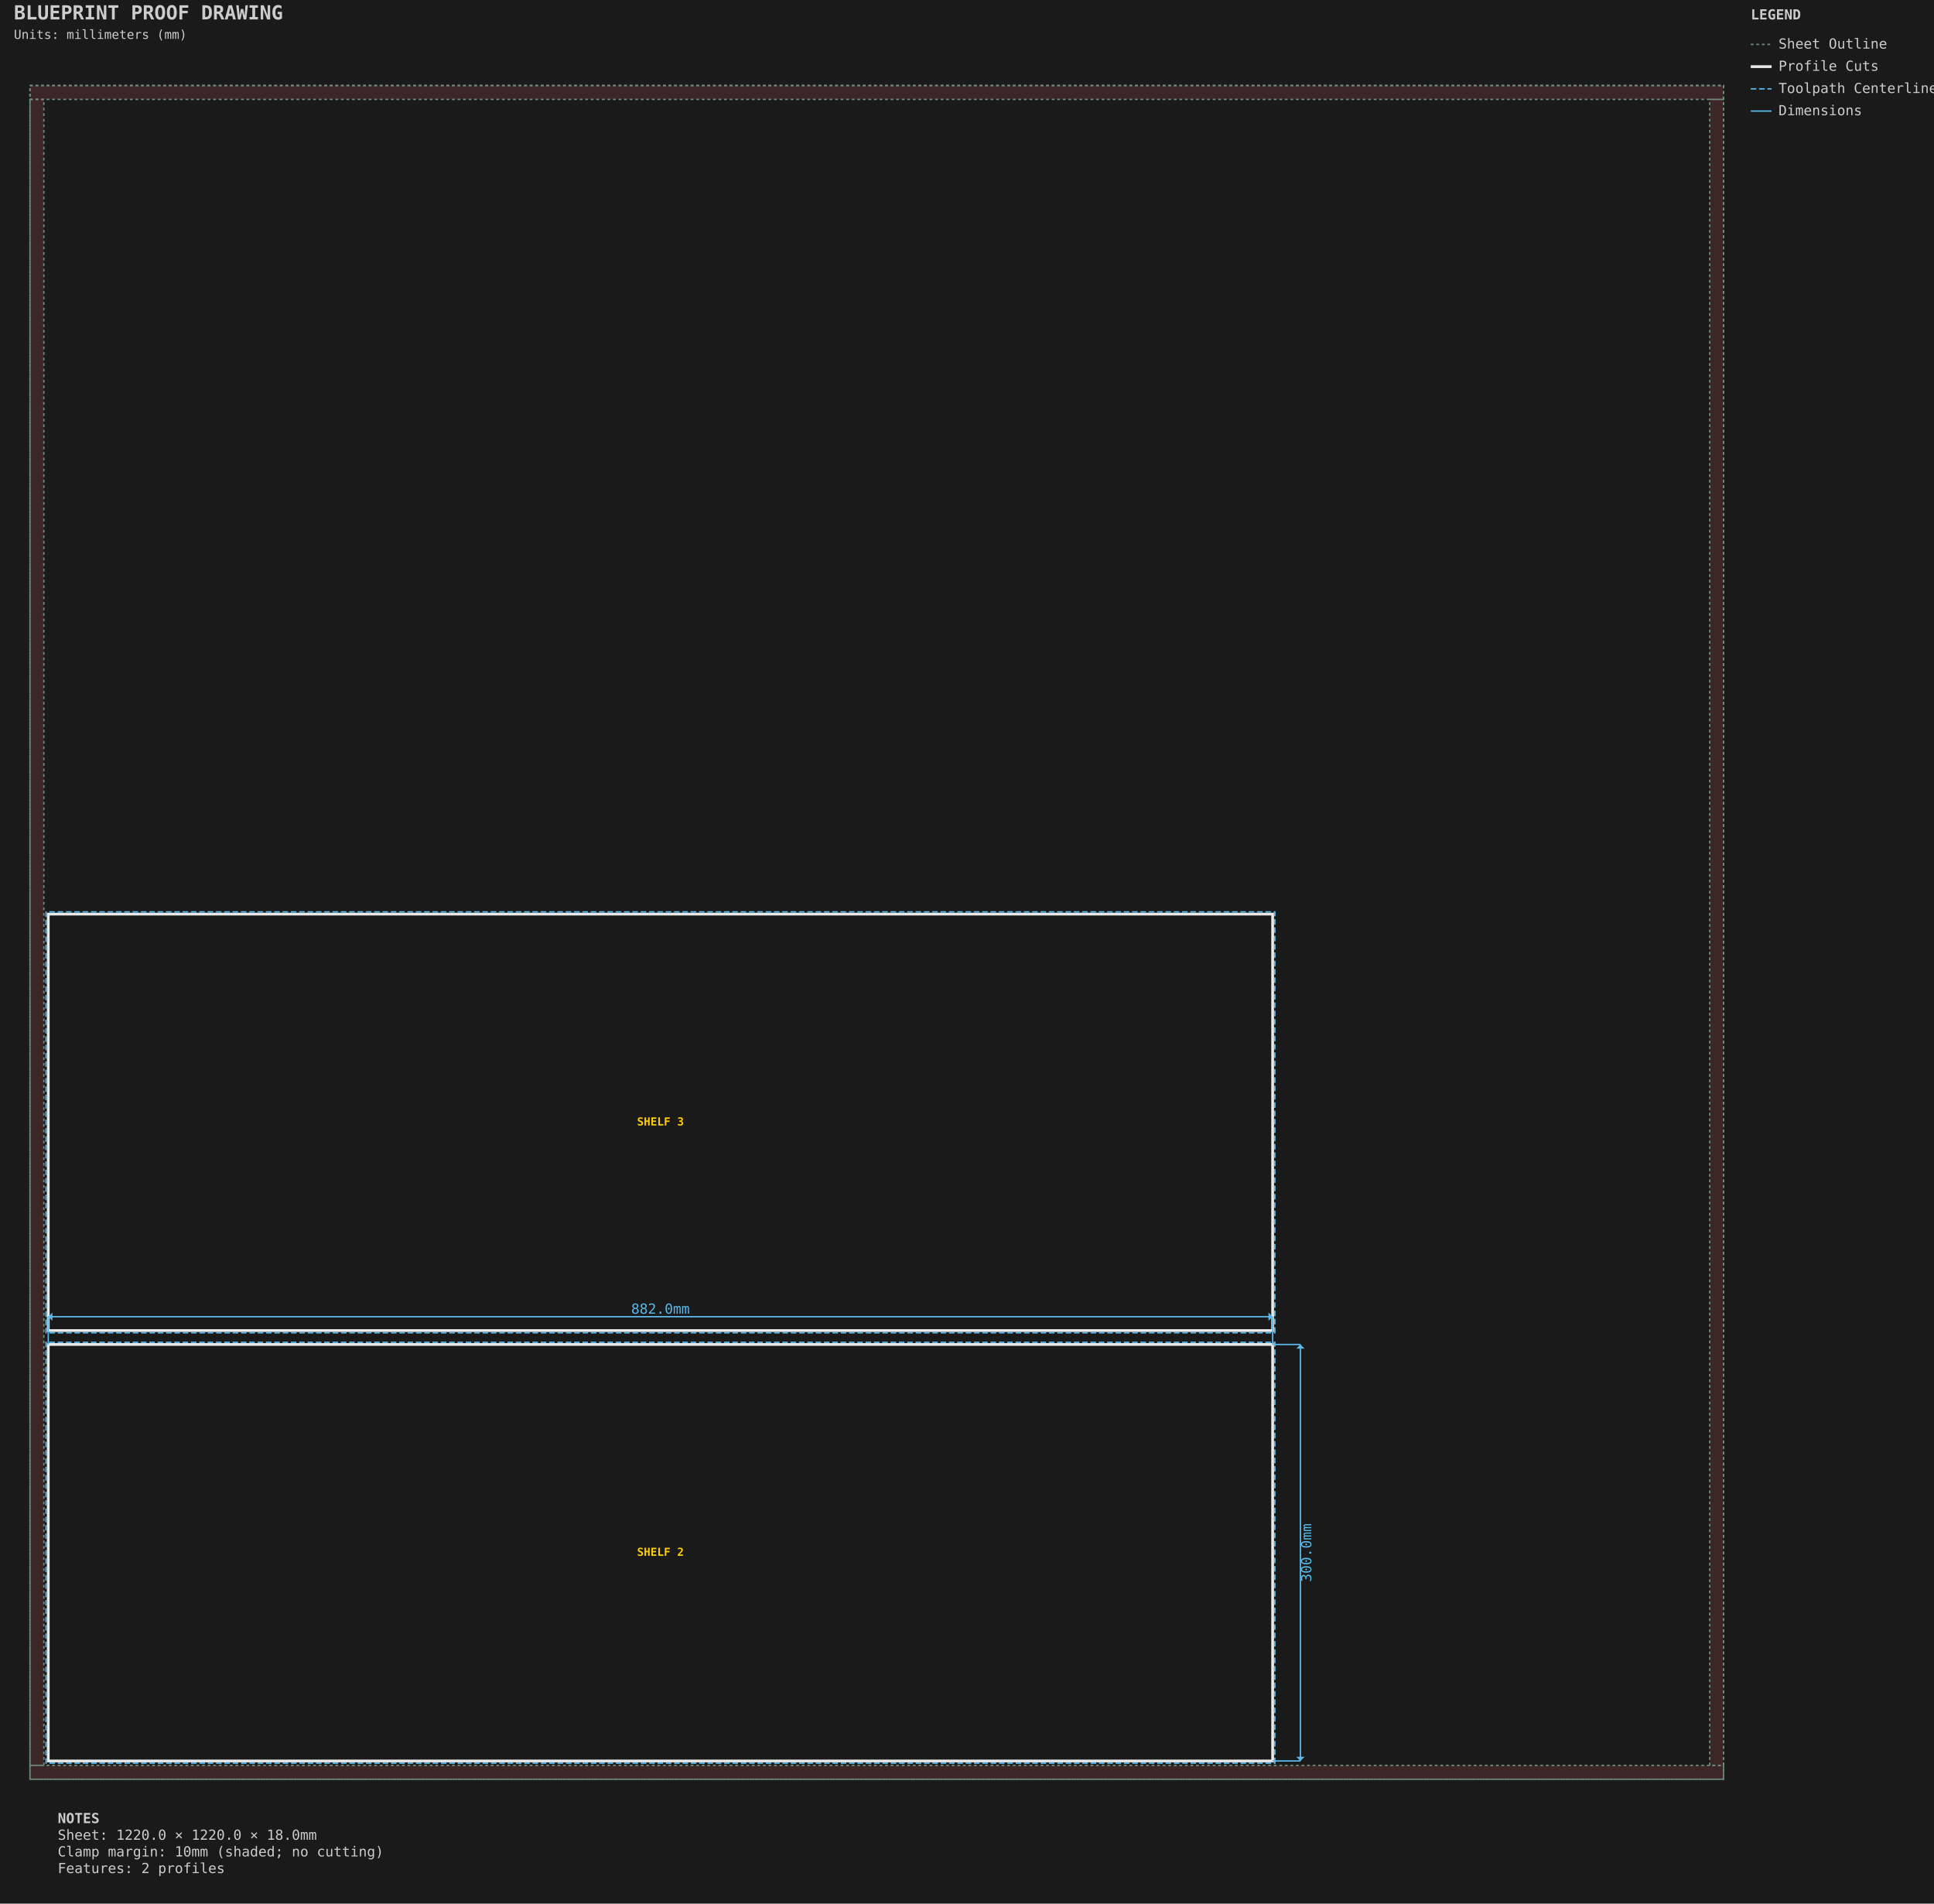
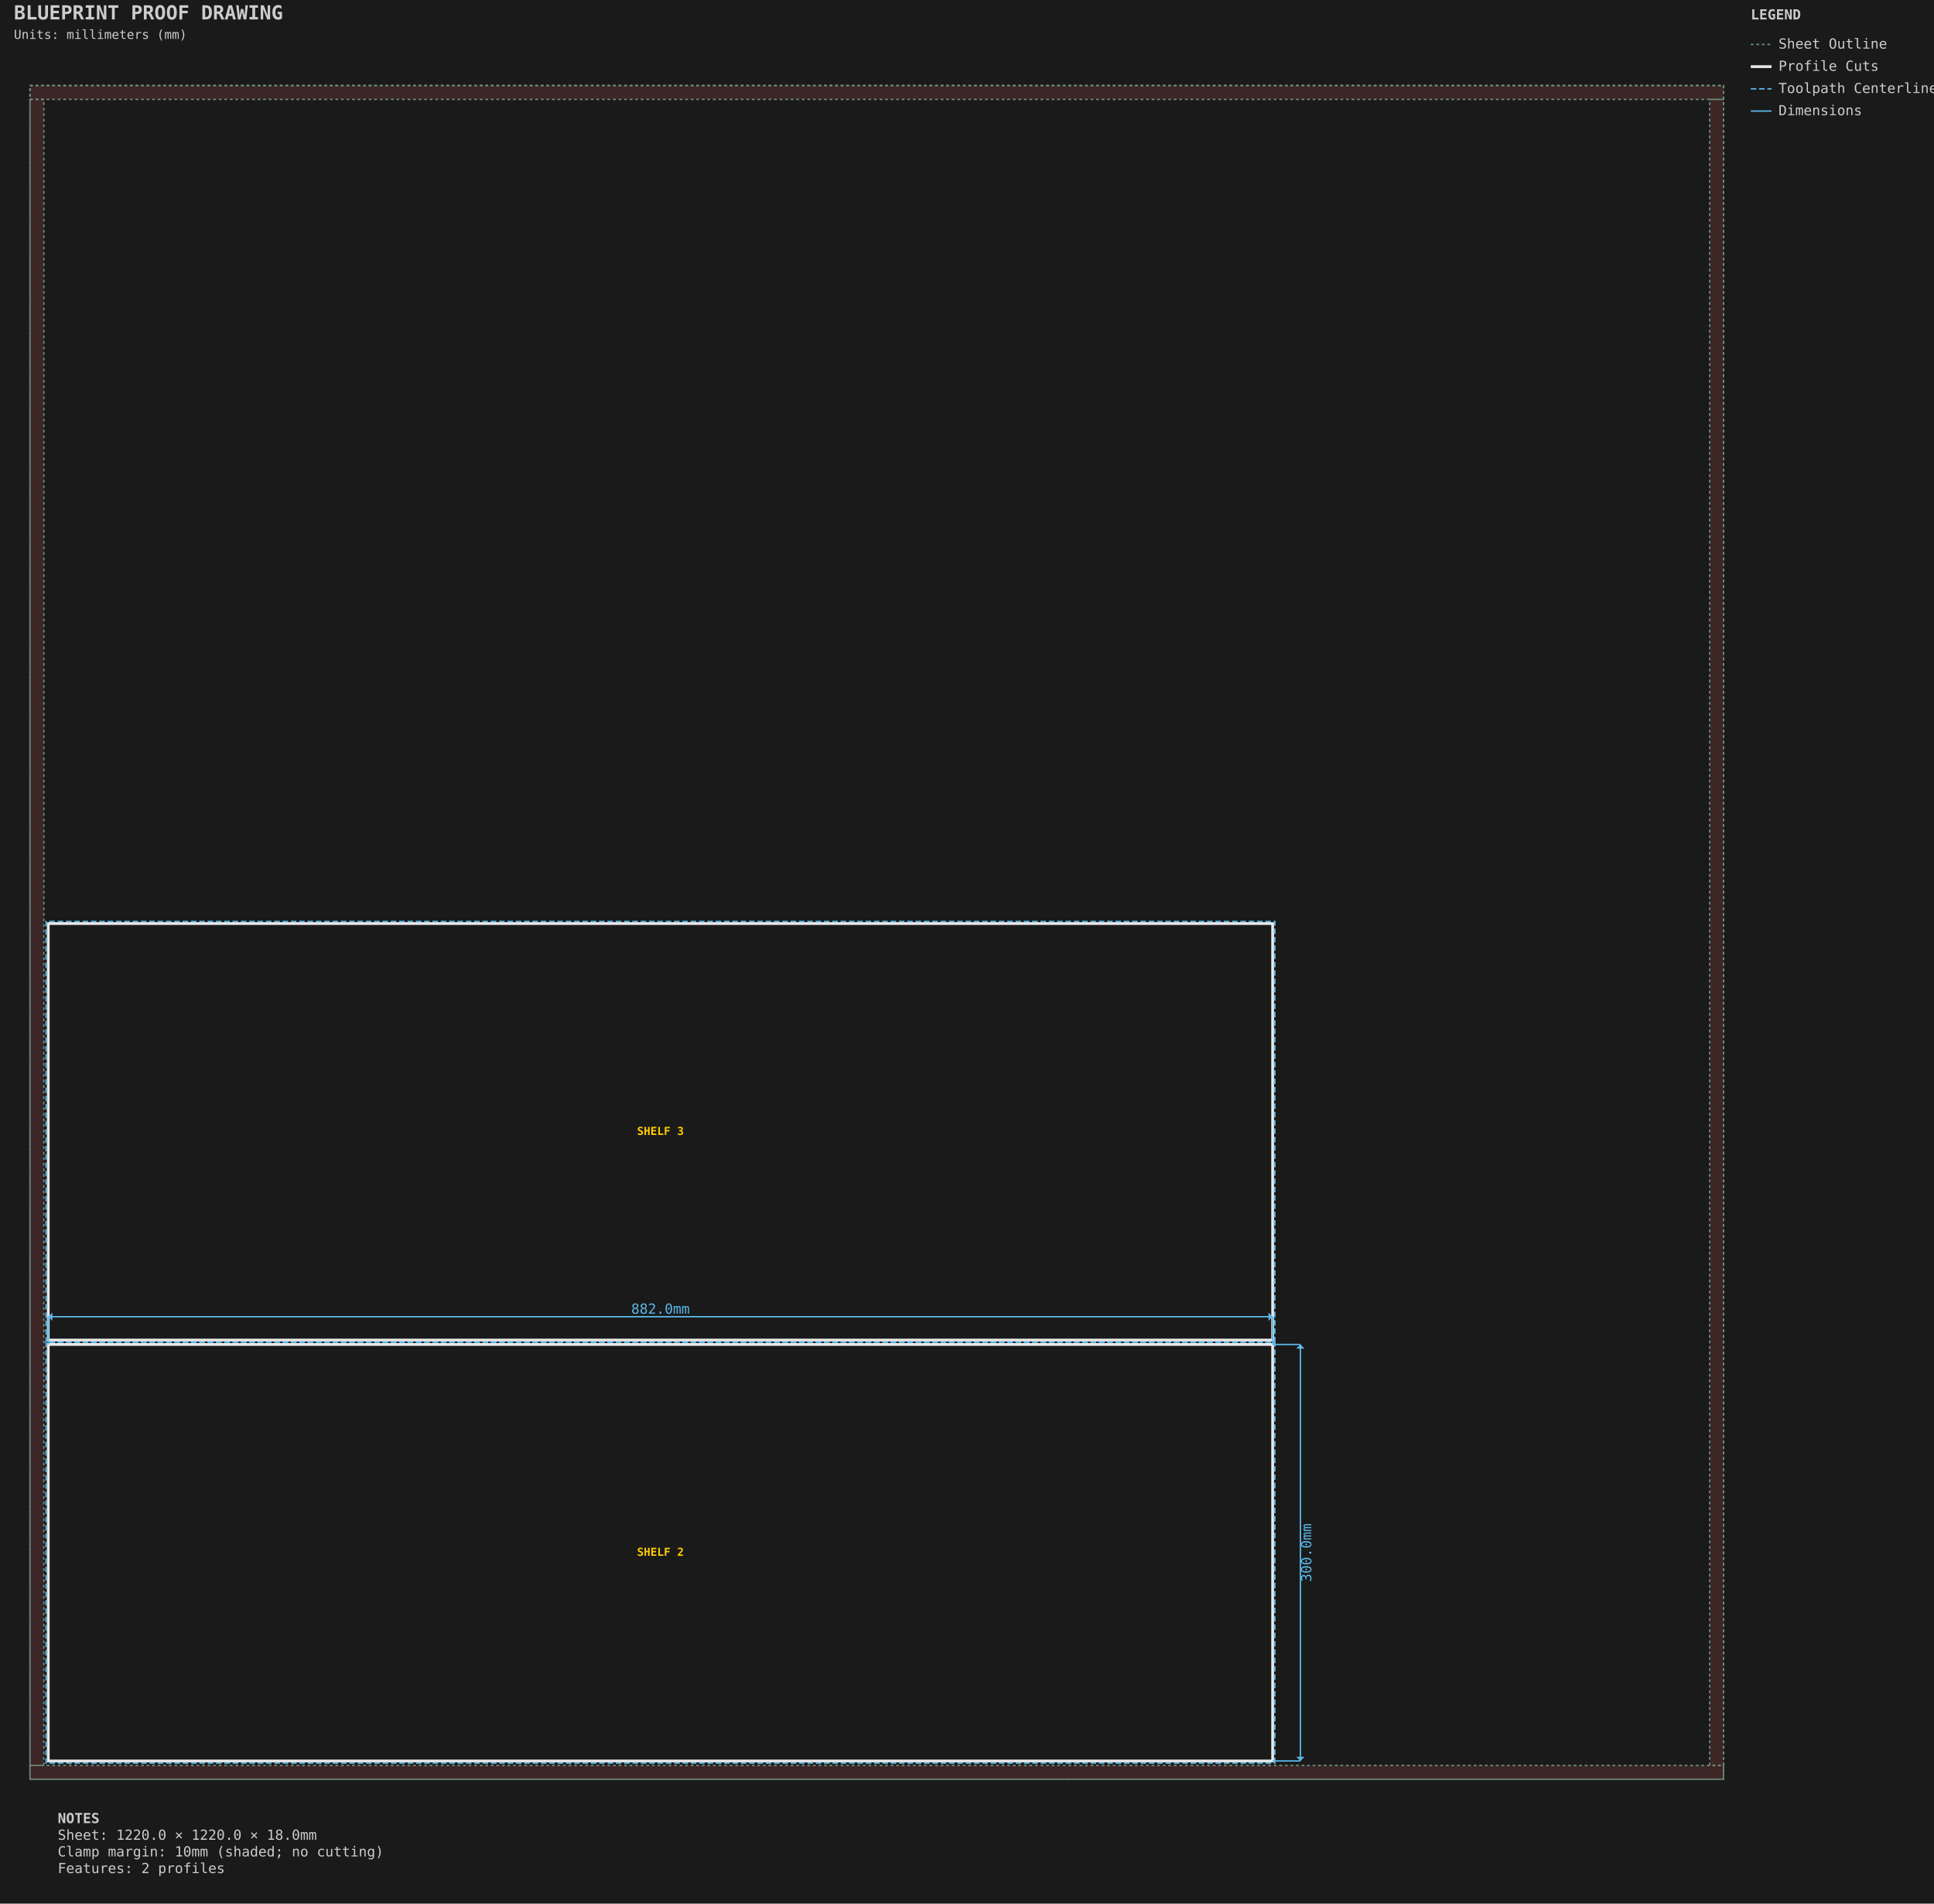
<svg xmlns="http://www.w3.org/2000/svg" viewBox="-21.587 -61.587 1393.175 1371.175" width="1393.175mm" height="1371.175mm">
  <style>.default { stroke: #e8e8e8; fill: none; stroke-width: 1; }
.sheet-outline { stroke: #6b8e7f; fill: none; stroke-width: 1; stroke-dasharray: 2,2; }
.profile { stroke: #e8e8e8; fill: none; stroke-width: 2; }
.pocket { stroke: #6496c8; fill: #6496c8; fill-opacity: 0.2; stroke-width: 1.5; }
.hole { stroke: #e8e8e8; fill: none; stroke-width: 1.5; }
.engrave { stroke: #888888; fill: none; stroke-width: 0.25; }
.bevel { stroke: #ffb454; fill: none; stroke-width: 1.5; }
.chamfer { stroke: #8bd49c; fill: none; stroke-width: 1.5; stroke-dasharray: 6,2; }
.roundover { stroke: #cba6f7; fill: none; stroke-width: 1.5; stroke-dasharray: 2,2; }
.edge-unplanned { stroke: #ff6b6b; fill: none; stroke-width: 1.5; stroke-dasharray: 4,2; }
.edge-label { fill: #e8e8e8; stroke: none; font-family: monospace; font-size: 8px; }
.keepout { stroke: #ff6b6b; fill: #ff6b6b; fill-opacity: 0.15; stroke-width: 1; stroke-dasharray: 4,2; }
.waste { stroke: #ff9500; fill: none; stroke-width: 2; stroke-dasharray: 8,4; }
.toolpath { stroke: #5ab9ea; fill: none; stroke-width: 1; stroke-dasharray: 4,2; }
.dimension { stroke: #5ab9ea; fill: none; stroke-width: 1; }
.dimension-text { fill: #5ab9ea; font-family: monospace; font-size: 10px; }
.construction { stroke: #6b8e7f; fill: none; stroke-width: 0.5; stroke-dasharray: 2,2; }
.label { fill: #ffcc00; font-family: monospace; font-size: 8px; font-weight: bold; }
.notes { fill: #cccccc; font-family: monospace; font-size: 10px; }
.table { stroke: #5c4a32; fill: #c4a46c; fill-opacity: 0.2; stroke-width: 1; }
.envelope { stroke: #ff6b6b; fill: none; stroke-width: 2; }
.spoilboard { stroke: none; fill: #4ecdc4; fill-opacity: 0.1; stroke-width: 0; }
.effective-envelope { stroke: #ffd93d; fill: none; stroke-width: 1; stroke-dasharray: 4,2; }
.origin { stroke: #ff6b6b; fill: #ff6b6b; stroke-width: 1; }
.centerline { stroke: #6b8e7f; fill: none; stroke-width: 0.5; stroke-dasharray: 8,4; }
.soft-limit { stroke: #ff9500; fill: none; stroke-width: 1.5; stroke-dasharray: 6,3; }
.t-track { stroke: none; fill: #66cc88; fill-opacity: 0.25; stroke-width: 0; }
.margin-zone { fill: #ff6b6b; fill-opacity: 0.15; }
.legend { fill: #cccccc; font-family: monospace; font-size: 10px; }
.title { fill: #cccccc; font-family: monospace; font-size: 14px; font-weight: bold; }
.section-label { fill: #5ab9ea; font-family: monospace; font-size: 9px; font-weight: bold; }
.callout-box { stroke: #5ab9ea; fill: none; stroke-width: 1; }
.callout-detail { stroke: #e8e8e8; fill: none; stroke-width: 1.5; }
.beam-assembly { stroke: #e8e8e8; fill: none; stroke-width: 1; }
.beam-layer { stroke: #6496c8; fill: #6496c8; fill-opacity: 0.15; stroke-width: 1; }
.beam-splice { stroke: #ff9500; fill: none; stroke-width: 1.5; stroke-dasharray: 4,2; }
.title-subtitle { fill: #cccccc; font-family: monospace; font-size: 9px; }
.callout-ref-text { fill: #5ab9ea; font-family: monospace; font-size: 7px; }
.callout-dim-text { fill: #5ab9ea; font-family: monospace; font-size: 8px; }
.beam-dim-text { fill: #5ab9ea; font-family: monospace; font-size: 8px; }
.beam-segment-text { fill: #5ab9ea; font-family: monospace; font-size: 7px; }
.heightfield-border { stroke: #ffcc00; fill: none; stroke-width: 1; stroke-dasharray: 4,2; }</style>
  <rect x="-21.587" y="-61.587" width="1393.175" height="1371.175" fill="#1a1a1a" />
  <g id="SHEET_OUTLINE" class="sheet-outline">
    <rect x="0.000" y="0.000" width="1220.000" height="1220.000" stroke="#6b8e7f" fill="none" stroke-width="1" stroke-dasharray="2,2" id="sheet_boundary" />
    <rect x="0.000" y="0.000" width="1220.000" height="10.000" fill="#ff6b6b" fill-opacity="0.15" id="margin_bottom" />
    <rect x="0.000" y="1210.000" width="1220.000" height="10.000" fill="#ff6b6b" fill-opacity="0.15" id="margin_top" />
    <rect x="0.000" y="10.000" width="10.000" height="1200.000" fill="#ff6b6b" fill-opacity="0.15" id="margin_left" />
    <rect x="1210.000" y="10.000" width="10.000" height="1200.000" fill="#ff6b6b" fill-opacity="0.15" id="margin_right" />
  </g>
  <g id="PROFILE_CUTS" class="profile-cuts">
-     <path d="M 895.175 1206.825 L 895.175 906.825 L 13.175 906.825 L 13.175 1206.825 Z" stroke="#e8e8e8" fill="none" stroke-width="2" id="generated_assembly_shelf_2_0_shelf_2_outer" />
-     <path d="M 895.175 896.825 L 895.175 596.825 L 13.175 596.825 L 13.175 896.825 Z" stroke="#e8e8e8" fill="none" stroke-width="2" id="generated_assembly_shelf_3_1_shelf_3_outer" />
+     <path d="M 895.175 1206.825 L 895.175 906.825 L 13.175 906.825 L 13.175 1206.825 Z" stroke="#e8e8e8" fill="none" stroke-width="2" id="generated_assembly_shelf_2_1_shelf_2_outer" />
+     <path d="M 895.175 903.650 L 895.175 603.650 L 13.175 603.650 L 13.175 903.650 Z" stroke="#e8e8e8" fill="none" stroke-width="2" id="generated_assembly_shelf_3_3_shelf_3_outer" />
  </g>
  <g id="PROFILE_TOOLPATHS" class="profile-toolpaths">
-     <path d="M 896.762 1208.412 L 896.762 905.237 L 11.588 905.237 L 11.588 1208.412 Z" stroke="#5ab9ea" fill="none" stroke-width="1" stroke-dasharray="4,2" id="generated_assembly_shelf_2_0_shelf_2_outer_toolpath" />
-     <path d="M 896.762 898.412 L 896.762 595.238 L 11.588 595.238 L 11.588 898.412 Z" stroke="#5ab9ea" fill="none" stroke-width="1" stroke-dasharray="4,2" id="generated_assembly_shelf_3_1_shelf_3_outer_toolpath" />
+     <path d="M 896.762 1208.412 L 896.762 905.237 L 11.588 905.237 L 11.588 1208.412 Z" stroke="#5ab9ea" fill="none" stroke-width="1" stroke-dasharray="4,2" id="generated_assembly_shelf_2_1_shelf_2_outer_toolpath" />
+     <path d="M 896.762 905.237 L 896.762 602.062 L 11.588 602.062 L 11.588 905.237 Z" stroke="#5ab9ea" fill="none" stroke-width="1" stroke-dasharray="4,2" id="generated_assembly_shelf_3_3_shelf_3_outer_toolpath" />
  </g>
  <g id="LABELS" class="labels">
-     <text x="454.175" y="1056.825" text-anchor="middle" dominant-baseline="middle" fill="#ffcc00" font-family="monospace" font-size="8px" font-weight="bold" id="generated_assembly_shelf_2_0_shelf_2_outer_label">SHELF 2</text>
-     <text x="454.175" y="746.825" text-anchor="middle" dominant-baseline="middle" fill="#ffcc00" font-family="monospace" font-size="8px" font-weight="bold" id="generated_assembly_shelf_3_1_shelf_3_outer_label">SHELF 3</text>
+     <text x="454.175" y="1056.825" text-anchor="middle" dominant-baseline="middle" fill="#ffcc00" font-family="monospace" font-size="8px" font-weight="bold" id="generated_assembly_shelf_2_1_shelf_2_outer_label">SHELF 2</text>
+     <text x="454.175" y="753.650" text-anchor="middle" dominant-baseline="middle" fill="#ffcc00" font-family="monospace" font-size="8px" font-weight="bold" id="generated_assembly_shelf_3_3_shelf_3_outer_label">SHELF 3</text>
  </g>
  <g id="DIMENSIONS" class="dimensions">
    <line x1="13.175" y1="906.825" x2="13.175" y2="886.825" stroke="#5ab9ea" stroke-width="1" />
    <line x1="895.175" y1="906.825" x2="895.175" y2="886.825" stroke="#5ab9ea" stroke-width="1" />
    <line x1="13.175" y1="886.825" x2="895.175" y2="886.825" stroke="#5ab9ea" stroke-width="1" />
    <polygon points="13.175,886.825 16.175,883.825 16.175,889.825" fill="#5ab9ea" />
    <polygon points="895.175,886.825 892.175,883.825 892.175,889.825" fill="#5ab9ea" />
    <text x="454.175" y="881.825" text-anchor="middle" dominant-baseline="middle" fill="#5ab9ea" font-family="monospace" font-size="10px">882.0mm</text>
    <line x1="895.175" y1="906.825" x2="915.175" y2="906.825" stroke="#5ab9ea" stroke-width="1" />
    <line x1="895.175" y1="1206.825" x2="915.175" y2="1206.825" stroke="#5ab9ea" stroke-width="1" />
    <line x1="915.175" y1="906.825" x2="915.175" y2="1206.825" stroke="#5ab9ea" stroke-width="1" />
    <polygon points="915.175,906.825 912.175,909.825 918.175,909.825" fill="#5ab9ea" />
    <polygon points="915.175,1206.825 912.175,1203.825 918.175,1203.825" fill="#5ab9ea" />
    <text x="920.175" y="1056.825" text-anchor="middle" dominant-baseline="middle" transform="rotate(-90 920.175 1056.825)" fill="#5ab9ea" font-family="monospace" font-size="10px">300.0mm</text>
  </g>
  <g id="TITLE_BLOCK" class="title-block">
    <text x="-11.587" y="-47.587" fill="#cccccc" font-family="monospace" font-size="14px" font-weight="bold">BLUEPRINT PROOF DRAWING</text>
    <text x="-11.587" y="-33.587" fill="#cccccc" font-family="monospace" font-size="9px">Units: millimeters (mm)</text>
  </g>
  <g id="LEGEND" class="legend">
    <text x="1239.588" y="-47.587" fill="#cccccc" font-family="monospace" font-size="10px" font-weight="bold">LEGEND</text>
    <line x1="1239.588" y1="-29.587" x2="1254.588" y2="-29.587" stroke="#6b8e7f" stroke-width="1" stroke-dasharray="2,2" />
    <text x="1259.588" y="-26.587" fill="#cccccc" font-family="monospace" font-size="10px">Sheet Outline</text>
    <line x1="1239.588" y1="-13.587" x2="1254.588" y2="-13.587" stroke="#e8e8e8" stroke-width="2" />
    <text x="1259.588" y="-10.587" fill="#cccccc" font-family="monospace" font-size="10px">Profile Cuts</text>
    <line x1="1239.588" y1="2.413" x2="1254.588" y2="2.413" stroke="#5ab9ea" stroke-width="1" stroke-dasharray="4,2" />
    <text x="1259.588" y="5.413" fill="#cccccc" font-family="monospace" font-size="10px">Toolpath Centerline</text>
    <line x1="1239.588" y1="18.413" x2="1254.588" y2="18.413" stroke="#5ab9ea" stroke-width="1" />
    <text x="1259.588" y="21.413" fill="#cccccc" font-family="monospace" font-size="10px">Dimensions</text>
  </g>
  <g id="NOTES" class="notes">
    <text x="20.0" y="1251.588" fill="#cccccc" font-family="monospace" font-size="10px" font-weight="bold">NOTES</text>
    <text x="20.0" y="1263.588" fill="#cccccc" font-family="monospace" font-size="10px">Sheet: 1220.0 × 1220.0 × 18.0mm</text>
    <text x="20.0" y="1275.588" fill="#cccccc" font-family="monospace" font-size="10px">Clamp margin: 10mm (shaded; no cutting)</text>
    <text x="20.0" y="1287.588" fill="#cccccc" font-family="monospace" font-size="10px">Features: 2 profiles</text>
  </g>
</svg>
